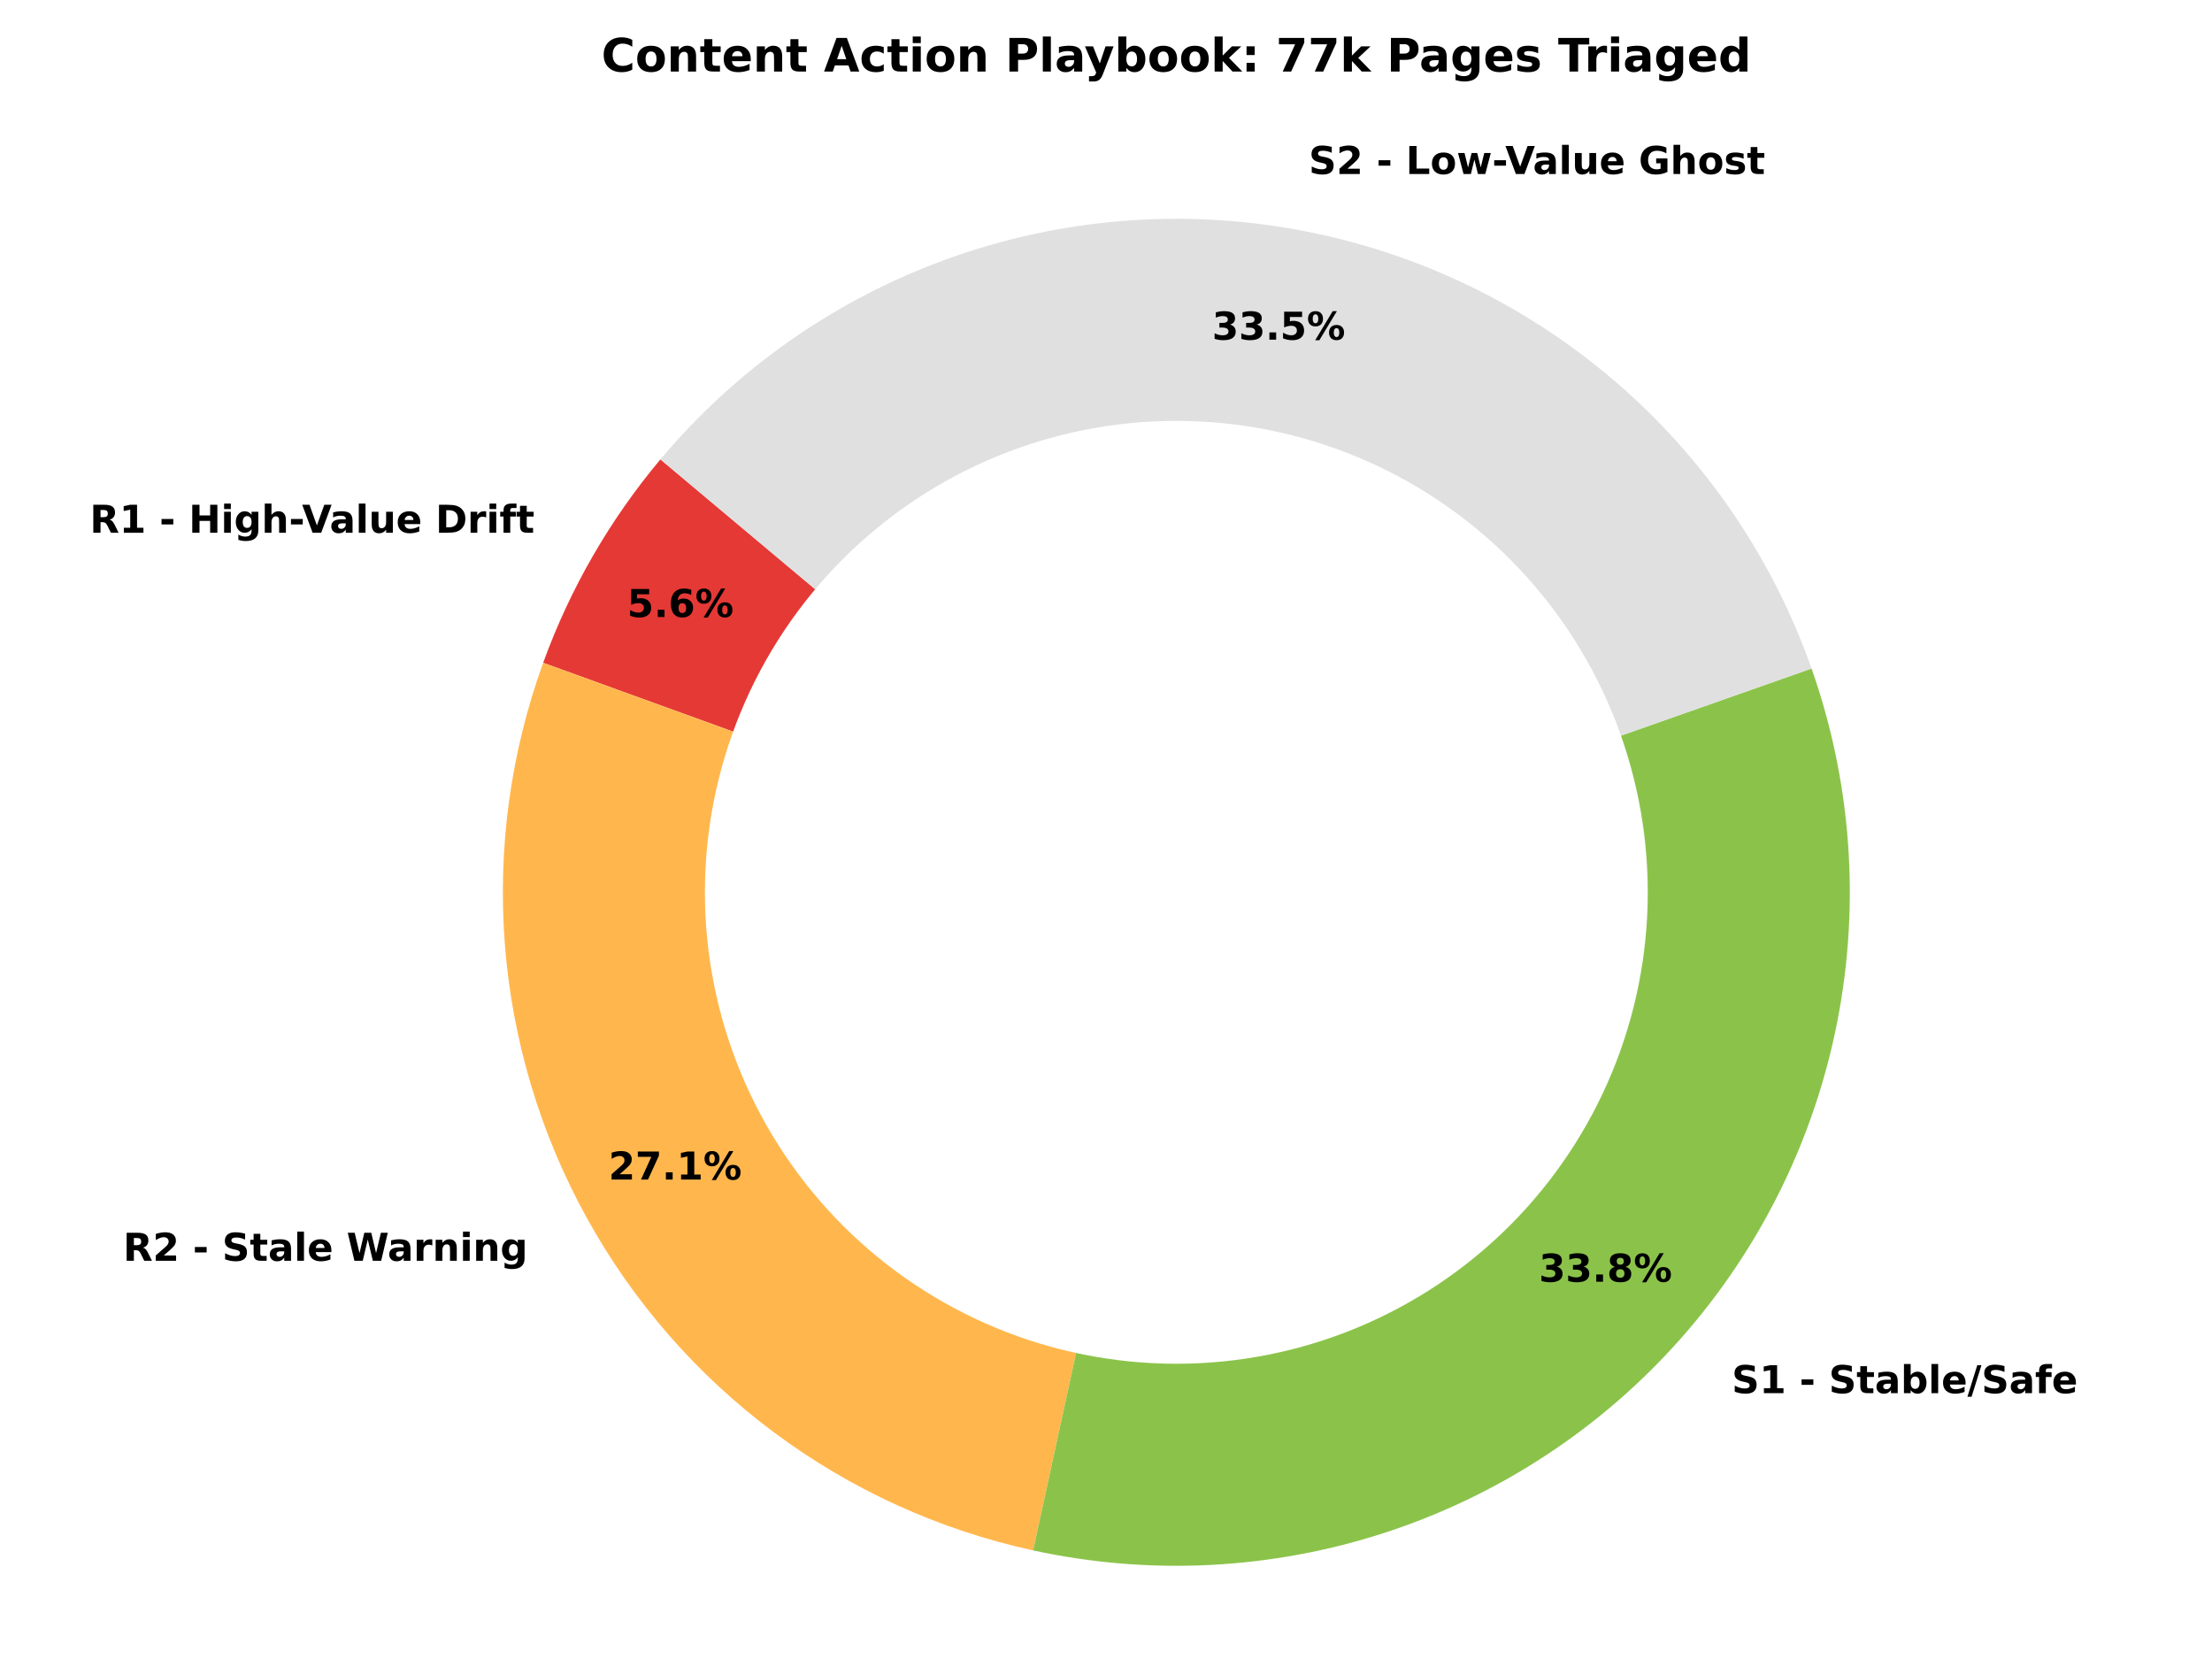
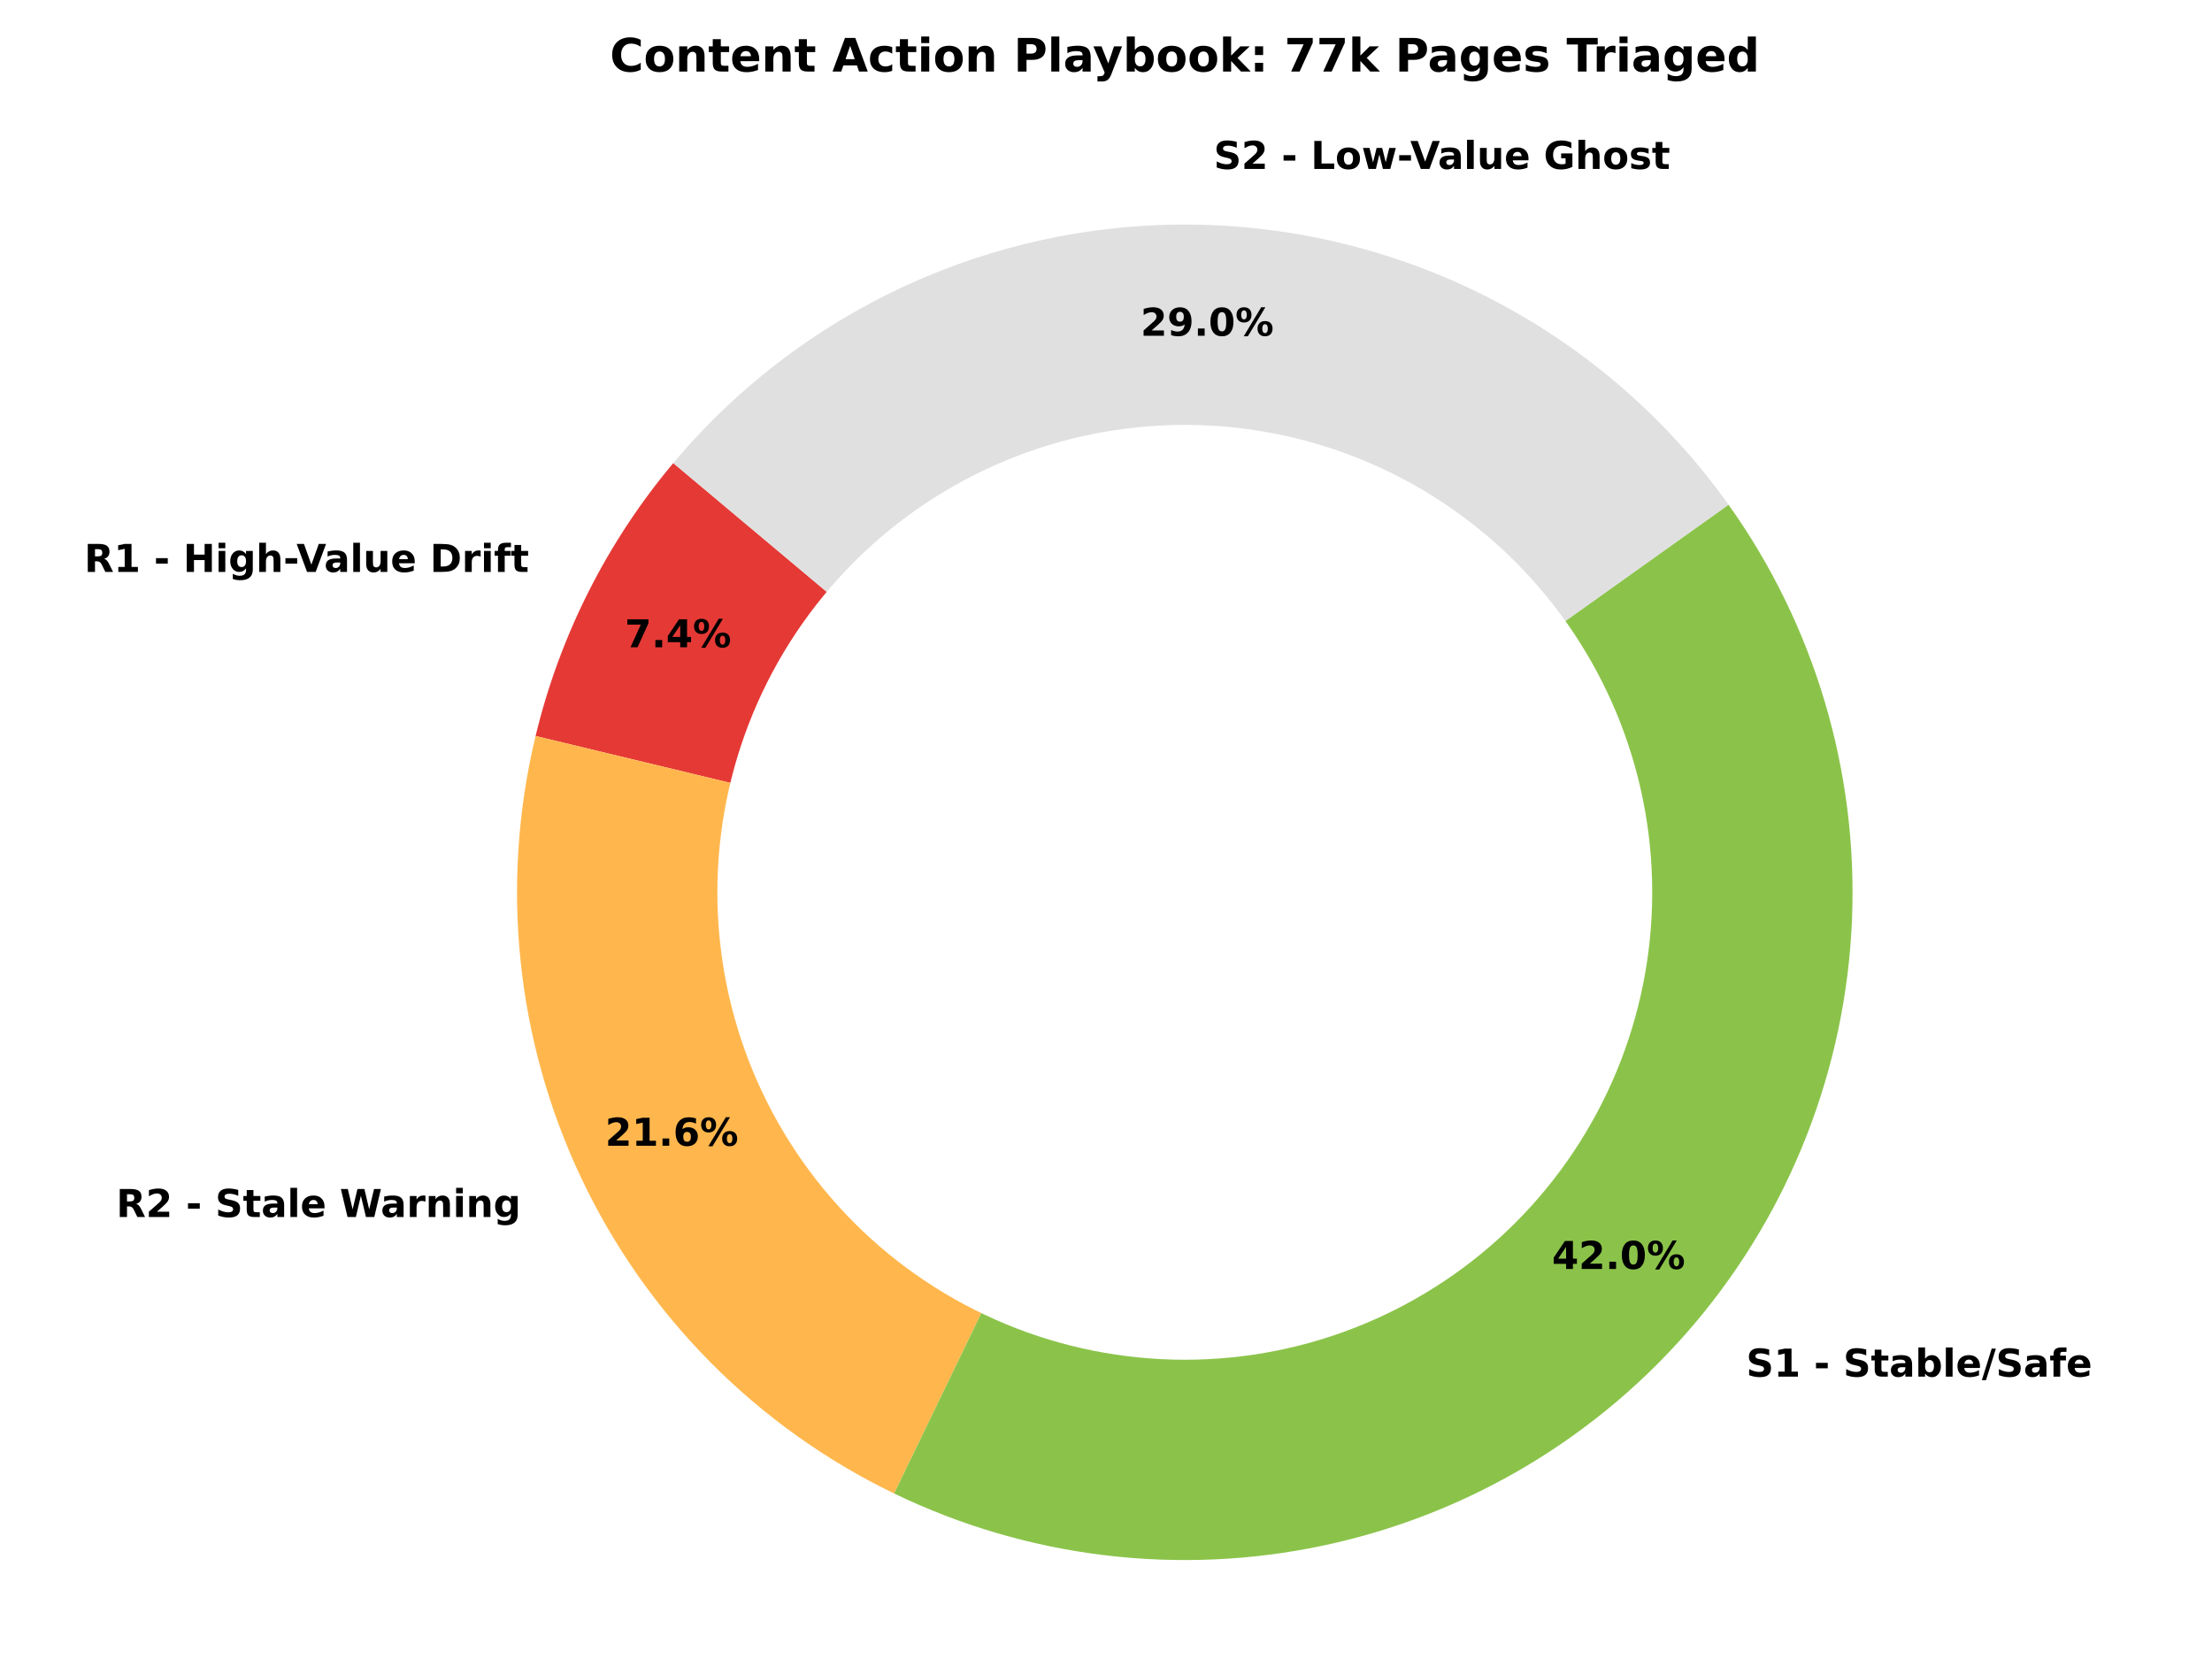
<svg xmlns="http://www.w3.org/2000/svg" xmlns:xlink="http://www.w3.org/1999/xlink" width="576pt" height="432pt" viewBox="0 0 576 432" version="1.1">
  <defs>
    <style type="text/css">*{stroke-linejoin: round; stroke-linecap: butt}</style>
  </defs>
  <g id="figure_1">
    <g id="patch_1">
      <path d="M 0 432  L 576 432  L 576 0  L 0 0  z " style="fill: #ffffff" />
    </g>
    <g id="axes_1">
      <g id="patch_2">
-         <path d="M 171.972 119.628  C 165.385 127.478 159.499 135.89 154.381 144.768  C 149.263 153.646 144.933 162.955 141.441 172.589  L 306.316 232.356  z " style="fill: #e53935" />
+         <path d="M 175.316 120.588  C 166.703 130.852 159.306 142.078 153.271 154.041  C 147.236 166.005 142.604 178.626 139.467 191.653  L 308.518 232.357  z " style="fill: #e53935" />
      </g>
      <g id="patch_3">
-         <path d="M 141.441 172.589  C 132.921 196.093 129.524 221.15 131.48 246.074  C 133.435 270.999 140.698 295.219 152.78 317.107  C 164.862 338.994 181.486 358.048 201.534 372.985  C 221.581 387.923 244.593 398.402 269.022 403.718  L 306.316 232.356  z " style="fill: #ffb74d" />
+         <path d="M 139.467 191.653  C 130.176 230.241 134.372 270.871 151.352 306.747  C 168.333 342.622 197.096 371.624 232.829 388.901  L 308.518 232.357  z " style="fill: #ffb74d" />
      </g>
      <g id="patch_4">
-         <path d="M 269.022 403.718  C 299.528 410.357 331.26 408.732 360.927 399.01  C 390.595 389.288 417.135 371.818 437.795 348.413  C 458.455 325.007 472.495 296.504 478.46 265.859  C 484.424 235.215 482.098 203.526 471.724 174.081  L 306.316 232.356  z " style="fill: #8bc34a" />
+         <path d="M 232.829 388.901  C 267.585 405.705 306.966 410.465 344.724 402.427  C 382.482 394.389 416.509 374 441.406 344.497  C 466.303 314.994 480.68 278.023 482.255 239.451  C 483.829 200.878 472.515 162.858 450.106 131.424  L 308.518 232.357  z " style="fill: #8bc34a" />
      </g>
      <g id="patch_5">
-         <path d="M 471.724 174.081  C 461.444 144.903 443.625 118.958 420.082 98.89  C 396.538 78.822 368.099 65.336 337.661 59.806  C 307.224 54.277 275.858 56.899 246.761 67.404  C 217.663 77.91 191.857 95.93 171.972 119.628  L 306.316 232.356  z " style="fill: #e0e0e0" />
+         <path d="M 450.106 131.424  C 434.697 109.807 414.54 92.004 391.186 79.384  C 367.832 66.763 341.895 59.656 315.369 58.61  C 288.844 57.564 262.427 62.606 238.152 73.349  C 213.876 84.091 192.38 100.252 175.317 120.587  L 308.518 232.357  z " style="fill: #e0e0e0" />
      </g>
      <g id="patch_6">
-         <path d="M 306.316 355.118  C 338.873 355.118 370.1 342.183 393.121 319.162  C 416.143 296.14 429.077 264.913 429.077 232.356  C 429.077 199.799 416.143 168.572 393.121 145.551  C 370.1 122.529 338.873 109.595 306.316 109.595  C 273.759 109.595 242.532 122.529 219.51 145.551  C 196.489 168.572 183.554 199.799 183.554 232.356  C 183.554 264.913 196.489 296.14 219.51 319.162  C 242.532 342.183 273.759 355.118 306.316 355.118  z " clip-path="url(#pfbff0bf2b2)" style="fill: #ffffff" />
+         <path d="M 308.518 354.074  C 340.797 354.074 371.759 341.249 394.585 318.424  C 417.41 295.598 430.235 264.636 430.235 232.357  C 430.235 200.077 417.41 169.115 394.585 146.29  C 371.759 123.464 340.797 110.639 308.518 110.639  C 276.238 110.639 245.276 123.464 222.451 146.29  C 199.625 169.115 186.8 200.077 186.8 232.357  C 186.8 264.636 199.625 295.598 222.451 318.424  C 245.276 341.249 276.238 354.074 308.518 354.074  z " clip-path="url(#pfb71fe44e1)" style="fill: #ffffff" />
      </g>
      <g id="matplotlib.axis_1" />
      <g id="matplotlib.axis_2" />
      <g id="text_1">
-         <g transform="translate(23.37969 138.7296) scale(0.1 -0.1)">
+         <g transform="translate(21.93824 148.9302) scale(0.1 -0.1)">
          <defs>
            <path id="DejaVuSans-Bold-52" d="M 2297 2597  Q 2675 2597 2839 2737  Q 3003 2878 3003 3200  Q 3003 3519 2839 3656  Q 2675 3794 2297 3794  L 1791 3794  L 1791 2597  L 2297 2597  z M 1791 1766  L 1791 0  L 588 0  L 588 4666  L 2425 4666  Q 3347 4666 3776 4356  Q 4206 4047 4206 3378  Q 4206 2916 3982 2619  Q 3759 2322 3309 2181  Q 3556 2125 3751 1926  Q 3947 1728 4147 1325  L 4800 0  L 3519 0  L 2950 1159  Q 2778 1509 2601 1637  Q 2425 1766 2131 1766  L 1791 1766  z " transform="scale(0.015625)" />
            <path id="DejaVuSans-Bold-31" d="M 750 831  L 1813 831  L 1813 3847  L 722 3622  L 722 4441  L 1806 4666  L 2950 4666  L 2950 831  L 4013 831  L 4013 0  L 750 0  L 750 831  z " transform="scale(0.015625)" />
            <path id="DejaVuSans-Bold-20" transform="scale(0.015625)" />
            <path id="DejaVuSans-Bold-2d" d="M 347 2297  L 2309 2297  L 2309 1388  L 347 1388  L 347 2297  z " transform="scale(0.015625)" />
            <path id="DejaVuSans-Bold-48" d="M 588 4666  L 1791 4666  L 1791 2888  L 3566 2888  L 3566 4666  L 4769 4666  L 4769 0  L 3566 0  L 3566 1978  L 1791 1978  L 1791 0  L 588 0  L 588 4666  z " transform="scale(0.015625)" />
            <path id="DejaVuSans-Bold-69" d="M 538 3500  L 1656 3500  L 1656 0  L 538 0  L 538 3500  z M 538 4863  L 1656 4863  L 1656 3950  L 538 3950  L 538 4863  z " transform="scale(0.015625)" />
            <path id="DejaVuSans-Bold-67" d="M 2919 594  Q 2688 288 2409 144  Q 2131 0 1766 0  Q 1125 0 706 504  Q 288 1009 288 1791  Q 288 2575 706 3076  Q 1125 3578 1766 3578  Q 2131 3578 2409 3434  Q 2688 3291 2919 2981  L 2919 3500  L 4044 3500  L 4044 353  Q 4044 -491 3511 -936  Q 2978 -1381 1966 -1381  Q 1638 -1381 1331 -1331  Q 1025 -1281 716 -1178  L 716 -306  Q 1009 -475 1290 -558  Q 1572 -641 1856 -641  Q 2406 -641 2662 -400  Q 2919 -159 2919 353  L 2919 594  z M 2181 2772  Q 1834 2772 1640 2515  Q 1447 2259 1447 1791  Q 1447 1309 1634 1061  Q 1822 813 2181 813  Q 2531 813 2725 1069  Q 2919 1325 2919 1791  Q 2919 2259 2725 2515  Q 2531 2772 2181 2772  z " transform="scale(0.015625)" />
            <path id="DejaVuSans-Bold-68" d="M 4056 2131  L 4056 0  L 2931 0  L 2931 347  L 2931 1625  Q 2931 2084 2911 2256  Q 2891 2428 2841 2509  Q 2775 2619 2662 2680  Q 2550 2741 2406 2741  Q 2056 2741 1856 2470  Q 1656 2200 1656 1722  L 1656 0  L 538 0  L 538 4863  L 1656 4863  L 1656 2988  Q 1909 3294 2193 3439  Q 2478 3584 2822 3584  Q 3428 3584 3742 3212  Q 4056 2841 4056 2131  z " transform="scale(0.015625)" />
            <path id="DejaVuSans-Bold-56" d="M 31 4666  L 1241 4666  L 2478 1222  L 3713 4666  L 4922 4666  L 3194 0  L 1759 0  L 31 4666  z " transform="scale(0.015625)" />
            <path id="DejaVuSans-Bold-61" d="M 2106 1575  Q 1756 1575 1579 1456  Q 1403 1338 1403 1106  Q 1403 894 1545 773  Q 1688 653 1941 653  Q 2256 653 2472 879  Q 2688 1106 2688 1447  L 2688 1575  L 2106 1575  z M 3816 1997  L 3816 0  L 2688 0  L 2688 519  Q 2463 200 2181 54  Q 1900 -91 1497 -91  Q 953 -91 614 226  Q 275 544 275 1050  Q 275 1666 698 1953  Q 1122 2241 2028 2241  L 2688 2241  L 2688 2328  Q 2688 2594 2478 2717  Q 2269 2841 1825 2841  Q 1466 2841 1156 2769  Q 847 2697 581 2553  L 581 3406  Q 941 3494 1303 3539  Q 1666 3584 2028 3584  Q 2975 3584 3395 3211  Q 3816 2838 3816 1997  z " transform="scale(0.015625)" />
            <path id="DejaVuSans-Bold-6c" d="M 538 4863  L 1656 4863  L 1656 0  L 538 0  L 538 4863  z " transform="scale(0.015625)" />
            <path id="DejaVuSans-Bold-75" d="M 500 1363  L 500 3500  L 1625 3500  L 1625 3150  Q 1625 2866 1622 2436  Q 1619 2006 1619 1863  Q 1619 1441 1641 1255  Q 1663 1069 1716 984  Q 1784 875 1895 815  Q 2006 756 2150 756  Q 2500 756 2700 1025  Q 2900 1294 2900 1772  L 2900 3500  L 4019 3500  L 4019 0  L 2900 0  L 2900 506  Q 2647 200 2364 54  Q 2081 -91 1741 -91  Q 1134 -91 817 281  Q 500 653 500 1363  z " transform="scale(0.015625)" />
            <path id="DejaVuSans-Bold-65" d="M 4031 1759  L 4031 1441  L 1416 1441  Q 1456 1047 1700 850  Q 1944 653 2381 653  Q 2734 653 3104 758  Q 3475 863 3866 1075  L 3866 213  Q 3469 63 3072 -14  Q 2675 -91 2278 -91  Q 1328 -91 801 392  Q 275 875 275 1747  Q 275 2603 792 3093  Q 1309 3584 2216 3584  Q 3041 3584 3536 3087  Q 4031 2591 4031 1759  z M 2881 2131  Q 2881 2450 2695 2645  Q 2509 2841 2209 2841  Q 1884 2841 1681 2658  Q 1478 2475 1428 2131  L 2881 2131  z " transform="scale(0.015625)" />
            <path id="DejaVuSans-Bold-44" d="M 1791 3756  L 1791 909  L 2222 909  Q 2959 909 3348 1275  Q 3738 1641 3738 2338  Q 3738 3031 3350 3393  Q 2963 3756 2222 3756  L 1791 3756  z M 588 4666  L 1856 4666  Q 2919 4666 3439 4514  Q 3959 4363 4331 4000  Q 4659 3684 4818 3271  Q 4978 2859 4978 2338  Q 4978 1809 4818 1395  Q 4659 981 4331 666  Q 3956 303 3431 151  Q 2906 0 1856 0  L 588 0  L 588 4666  z " transform="scale(0.015625)" />
            <path id="DejaVuSans-Bold-72" d="M 3138 2547  Q 2991 2616 2845 2648  Q 2700 2681 2553 2681  Q 2122 2681 1889 2404  Q 1656 2128 1656 1613  L 1656 0  L 538 0  L 538 3500  L 1656 3500  L 1656 2925  Q 1872 3269 2151 3426  Q 2431 3584 2822 3584  Q 2878 3584 2943 3579  Q 3009 3575 3134 3559  L 3138 2547  z " transform="scale(0.015625)" />
            <path id="DejaVuSans-Bold-66" d="M 2841 4863  L 2841 4128  L 2222 4128  Q 1984 4128 1890 4042  Q 1797 3956 1797 3744  L 1797 3500  L 2753 3500  L 2753 2700  L 1797 2700  L 1797 0  L 678 0  L 678 2700  L 122 2700  L 122 3500  L 678 3500  L 678 3744  Q 678 4316 997 4589  Q 1316 4863 1984 4863  L 2841 4863  z " transform="scale(0.015625)" />
            <path id="DejaVuSans-Bold-74" d="M 1759 4494  L 1759 3500  L 2913 3500  L 2913 2700  L 1759 2700  L 1759 1216  Q 1759 972 1856 886  Q 1953 800 2241 800  L 2816 800  L 2816 0  L 1856 0  Q 1194 0 917 276  Q 641 553 641 1216  L 641 2700  L 84 2700  L 84 3500  L 641 3500  L 641 4494  L 1759 4494  z " transform="scale(0.015625)" />
          </defs>
          <use xlink:href="#DejaVuSans-Bold-52" />
          <use xlink:href="#DejaVuSans-Bold-31" transform="translate(77.00195 0)" />
          <use xlink:href="#DejaVuSans-Bold-20" transform="translate(146.582 0)" />
          <use xlink:href="#DejaVuSans-Bold-2d" transform="translate(181.3965 0)" />
          <use xlink:href="#DejaVuSans-Bold-20" transform="translate(222.9004 0)" />
          <use xlink:href="#DejaVuSans-Bold-48" transform="translate(257.7148 0)" />
          <use xlink:href="#DejaVuSans-Bold-69" transform="translate(341.4062 0)" />
          <use xlink:href="#DejaVuSans-Bold-67" transform="translate(375.6836 0)" />
          <use xlink:href="#DejaVuSans-Bold-68" transform="translate(447.2656 0)" />
          <use xlink:href="#DejaVuSans-Bold-2d" transform="translate(518.457 0)" />
          <use xlink:href="#DejaVuSans-Bold-56" transform="translate(552.7109 0)" />
          <use xlink:href="#DejaVuSans-Bold-61" transform="translate(624.6035 0)" />
          <use xlink:href="#DejaVuSans-Bold-6c" transform="translate(692.084 0)" />
          <use xlink:href="#DejaVuSans-Bold-75" transform="translate(726.3613 0)" />
          <use xlink:href="#DejaVuSans-Bold-65" transform="translate(797.5527 0)" />
          <use xlink:href="#DejaVuSans-Bold-20" transform="translate(865.375 0)" />
          <use xlink:href="#DejaVuSans-Bold-44" transform="translate(900.1895 0)" />
          <use xlink:href="#DejaVuSans-Bold-72" transform="translate(983.1973 0)" />
          <use xlink:href="#DejaVuSans-Bold-69" transform="translate(1032.514 0)" />
          <use xlink:href="#DejaVuSans-Bold-66" transform="translate(1066.791 0)" />
          <use xlink:href="#DejaVuSans-Bold-74" transform="translate(1110.297 0)" />
        </g>
      </g>
      <g id="text_2">
-         <g transform="translate(163.3041 160.6656) scale(0.1 -0.1)">
-           <defs>
-             <path id="DejaVuSans-Bold-35" d="M 678 4666  L 3669 4666  L 3669 3781  L 1638 3781  L 1638 3059  Q 1775 3097 1914 3117  Q 2053 3138 2203 3138  Q 3056 3138 3531 2711  Q 4006 2284 4006 1522  Q 4006 766 3489 337  Q 2972 -91 2053 -91  Q 1656 -91 1267 -14  Q 878 63 494 219  L 494 1166  Q 875 947 1217 837  Q 1559 728 1863 728  Q 2300 728 2551 942  Q 2803 1156 2803 1522  Q 2803 1891 2551 2103  Q 2300 2316 1863 2316  Q 1603 2316 1309 2248  Q 1016 2181 678 2041  L 678 4666  z " transform="scale(0.015625)" />
+         <g transform="translate(162.6906 168.548) scale(0.1 -0.1)">
+           <defs>
+             <path id="DejaVuSans-Bold-37" d="M 428 4666  L 3944 4666  L 3944 3988  L 2125 0  L 953 0  L 2675 3781  L 428 3781  L 428 4666  z " transform="scale(0.015625)" />
            <path id="DejaVuSans-Bold-2e" d="M 653 1209  L 1778 1209  L 1778 0  L 653 0  L 653 1209  z " transform="scale(0.015625)" />
-             <path id="DejaVuSans-Bold-36" d="M 2316 2303  Q 2000 2303 1842 2098  Q 1684 1894 1684 1484  Q 1684 1075 1842 870  Q 2000 666 2316 666  Q 2634 666 2792 870  Q 2950 1075 2950 1484  Q 2950 1894 2792 2098  Q 2634 2303 2316 2303  z M 3803 4544  L 3803 3681  Q 3506 3822 3243 3889  Q 2981 3956 2731 3956  Q 2194 3956 1894 3657  Q 1594 3359 1544 2772  Q 1750 2925 1990 3001  Q 2231 3078 2516 3078  Q 3231 3078 3670 2659  Q 4109 2241 4109 1563  Q 4109 813 3618 361  Q 3128 -91 2303 -91  Q 1394 -91 895 523  Q 397 1138 397 2266  Q 397 3422 980 4083  Q 1563 4744 2578 4744  Q 2900 4744 3203 4694  Q 3506 4644 3803 4544  z " transform="scale(0.015625)" />
+             <path id="DejaVuSans-Bold-34" d="M 2356 3675  L 1038 1722  L 2356 1722  L 2356 3675  z M 2156 4666  L 3494 4666  L 3494 1722  L 4159 1722  L 4159 850  L 3494 850  L 3494 0  L 2356 0  L 2356 850  L 288 850  L 288 1881  L 2156 4666  z " transform="scale(0.015625)" />
            <path id="DejaVuSans-Bold-25" d="M 4959 1925  Q 4738 1925 4616 1733  Q 4494 1541 4494 1184  Q 4494 825 4614 633  Q 4734 441 4959 441  Q 5184 441 5303 633  Q 5422 825 5422 1184  Q 5422 1541 5301 1733  Q 5181 1925 4959 1925  z M 4959 2450  Q 5541 2450 5875 2112  Q 6209 1775 6209 1184  Q 6209 594 5875 251  Q 5541 -91 4959 -91  Q 4378 -91 4042 251  Q 3706 594 3706 1184  Q 3706 1772 4042 2111  Q 4378 2450 4959 2450  z M 2094 -91  L 1403 -91  L 4319 4750  L 5013 4750  L 2094 -91  z M 1453 4750  Q 2034 4750 2367 4411  Q 2700 4072 2700 3481  Q 2700 2891 2367 2550  Q 2034 2209 1453 2209  Q 872 2209 539 2550  Q 206 2891 206 3481  Q 206 4072 539 4411  Q 872 4750 1453 4750  z M 1453 4225  Q 1228 4225 1106 4031  Q 984 3838 984 3481  Q 984 3122 1106 2926  Q 1228 2731 1453 2731  Q 1678 2731 1798 2926  Q 1919 3122 1919 3481  Q 1919 3838 1797 4031  Q 1675 4225 1453 4225  z " transform="scale(0.015625)" />
          </defs>
-           <use xlink:href="#DejaVuSans-Bold-35" />
+           <use xlink:href="#DejaVuSans-Bold-37" />
          <use xlink:href="#DejaVuSans-Bold-2e" transform="translate(69.58008 0)" />
-           <use xlink:href="#DejaVuSans-Bold-36" transform="translate(107.5684 0)" />
+           <use xlink:href="#DejaVuSans-Bold-34" transform="translate(107.5684 0)" />
          <use xlink:href="#DejaVuSans-Bold-25" transform="translate(177.1484 0)" />
        </g>
      </g>
      <g id="text_3">
-         <g transform="translate(32.06416 328.3021) scale(0.1 -0.1)">
+         <g transform="translate(30.2732 316.9061) scale(0.1 -0.1)">
          <defs>
            <path id="DejaVuSans-Bold-32" d="M 1844 884  L 3897 884  L 3897 0  L 506 0  L 506 884  L 2209 2388  Q 2438 2594 2547 2791  Q 2656 2988 2656 3200  Q 2656 3528 2436 3728  Q 2216 3928 1850 3928  Q 1569 3928 1234 3808  Q 900 3688 519 3450  L 519 4475  Q 925 4609 1322 4679  Q 1719 4750 2100 4750  Q 2938 4750 3402 4381  Q 3866 4013 3866 3353  Q 3866 2972 3669 2642  Q 3472 2313 2841 1759  L 1844 884  z " transform="scale(0.015625)" />
            <path id="DejaVuSans-Bold-53" d="M 3834 4519  L 3834 3531  Q 3450 3703 3084 3790  Q 2719 3878 2394 3878  Q 1963 3878 1756 3759  Q 1550 3641 1550 3391  Q 1550 3203 1689 3098  Q 1828 2994 2194 2919  L 2706 2816  Q 3484 2659 3812 2340  Q 4141 2022 4141 1434  Q 4141 663 3683 286  Q 3225 -91 2284 -91  Q 1841 -91 1394 -6  Q 947 78 500 244  L 500 1259  Q 947 1022 1364 901  Q 1781 781 2169 781  Q 2563 781 2772 912  Q 2981 1044 2981 1288  Q 2981 1506 2839 1625  Q 2697 1744 2272 1838  L 1806 1941  Q 1106 2091 782 2419  Q 459 2747 459 3303  Q 459 4000 909 4375  Q 1359 4750 2203 4750  Q 2588 4750 2994 4692  Q 3400 4634 3834 4519  z " transform="scale(0.015625)" />
            <path id="DejaVuSans-Bold-57" d="M 191 4666  L 1344 4666  L 2150 1275  L 2950 4666  L 4109 4666  L 4909 1275  L 5716 4666  L 6859 4666  L 5759 0  L 4372 0  L 3525 3547  L 2688 0  L 1300 0  L 191 4666  z " transform="scale(0.015625)" />
            <path id="DejaVuSans-Bold-6e" d="M 4056 2131  L 4056 0  L 2931 0  L 2931 347  L 2931 1631  Q 2931 2084 2911 2256  Q 2891 2428 2841 2509  Q 2775 2619 2662 2680  Q 2550 2741 2406 2741  Q 2056 2741 1856 2470  Q 1656 2200 1656 1722  L 1656 0  L 538 0  L 538 3500  L 1656 3500  L 1656 2988  Q 1909 3294 2193 3439  Q 2478 3584 2822 3584  Q 3428 3584 3742 3212  Q 4056 2841 4056 2131  z " transform="scale(0.015625)" />
          </defs>
          <use xlink:href="#DejaVuSans-Bold-52" />
          <use xlink:href="#DejaVuSans-Bold-32" transform="translate(77.00195 0)" />
          <use xlink:href="#DejaVuSans-Bold-20" transform="translate(146.582 0)" />
          <use xlink:href="#DejaVuSans-Bold-2d" transform="translate(181.3965 0)" />
          <use xlink:href="#DejaVuSans-Bold-20" transform="translate(222.9004 0)" />
          <use xlink:href="#DejaVuSans-Bold-53" transform="translate(257.7148 0)" />
          <use xlink:href="#DejaVuSans-Bold-74" transform="translate(329.7363 0)" />
          <use xlink:href="#DejaVuSans-Bold-61" transform="translate(377.5391 0)" />
          <use xlink:href="#DejaVuSans-Bold-6c" transform="translate(445.0195 0)" />
          <use xlink:href="#DejaVuSans-Bold-65" transform="translate(479.2969 0)" />
          <use xlink:href="#DejaVuSans-Bold-20" transform="translate(547.1191 0)" />
          <use xlink:href="#DejaVuSans-Bold-57" transform="translate(581.9336 0)" />
          <use xlink:href="#DejaVuSans-Bold-61" transform="translate(688.6113 0)" />
          <use xlink:href="#DejaVuSans-Bold-72" transform="translate(756.0918 0)" />
          <use xlink:href="#DejaVuSans-Bold-6e" transform="translate(805.4082 0)" />
          <use xlink:href="#DejaVuSans-Bold-69" transform="translate(876.5996 0)" />
          <use xlink:href="#DejaVuSans-Bold-6e" transform="translate(910.877 0)" />
          <use xlink:href="#DejaVuSans-Bold-67" transform="translate(982.0684 0)" />
        </g>
      </g>
      <g id="text_4">
-         <g transform="translate(158.4645 307.1535) scale(0.1 -0.1)">
-           <defs>
-             <path id="DejaVuSans-Bold-37" d="M 428 4666  L 3944 4666  L 3944 3988  L 2125 0  L 953 0  L 2675 3781  L 428 3781  L 428 4666  z " transform="scale(0.015625)" />
+         <g transform="translate(157.5809 298.3477) scale(0.1 -0.1)">
+           <defs>
+             <path id="DejaVuSans-Bold-36" d="M 2316 2303  Q 2000 2303 1842 2098  Q 1684 1894 1684 1484  Q 1684 1075 1842 870  Q 2000 666 2316 666  Q 2634 666 2792 870  Q 2950 1075 2950 1484  Q 2950 1894 2792 2098  Q 2634 2303 2316 2303  z M 3803 4544  L 3803 3681  Q 3506 3822 3243 3889  Q 2981 3956 2731 3956  Q 2194 3956 1894 3657  Q 1594 3359 1544 2772  Q 1750 2925 1990 3001  Q 2231 3078 2516 3078  Q 3231 3078 3670 2659  Q 4109 2241 4109 1563  Q 4109 813 3618 361  Q 3128 -91 2303 -91  Q 1394 -91 895 523  Q 397 1138 397 2266  Q 397 3422 980 4083  Q 1563 4744 2578 4744  Q 2900 4744 3203 4694  Q 3506 4644 3803 4544  z " transform="scale(0.015625)" />
          </defs>
          <use xlink:href="#DejaVuSans-Bold-32" />
-           <use xlink:href="#DejaVuSans-Bold-37" transform="translate(69.58008 0)" />
+           <use xlink:href="#DejaVuSans-Bold-31" transform="translate(69.58008 0)" />
          <use xlink:href="#DejaVuSans-Bold-2e" transform="translate(139.1602 0)" />
-           <use xlink:href="#DejaVuSans-Bold-31" transform="translate(177.1484 0)" />
+           <use xlink:href="#DejaVuSans-Bold-36" transform="translate(177.1484 0)" />
          <use xlink:href="#DejaVuSans-Bold-25" transform="translate(246.7285 0)" />
        </g>
      </g>
      <g id="text_5">
-         <g transform="translate(450.9428 362.7778) scale(0.1 -0.1)">
+         <g transform="translate(454.6951 358.4703) scale(0.1 -0.1)">
          <defs>
            <path id="DejaVuSans-Bold-62" d="M 2400 722  Q 2759 722 2948 984  Q 3138 1247 3138 1747  Q 3138 2247 2948 2509  Q 2759 2772 2400 2772  Q 2041 2772 1848 2508  Q 1656 2244 1656 1747  Q 1656 1250 1848 986  Q 2041 722 2400 722  z M 1656 2988  Q 1888 3294 2169 3439  Q 2450 3584 2816 3584  Q 3463 3584 3878 3070  Q 4294 2556 4294 1747  Q 4294 938 3878 423  Q 3463 -91 2816 -91  Q 2450 -91 2169 54  Q 1888 200 1656 506  L 1656 0  L 538 0  L 538 4863  L 1656 4863  L 1656 2988  z " transform="scale(0.015625)" />
            <path id="DejaVuSans-Bold-2f" d="M 1644 4666  L 2338 4666  L 691 -594  L 0 -594  L 1644 4666  z " transform="scale(0.015625)" />
          </defs>
          <use xlink:href="#DejaVuSans-Bold-53" />
          <use xlink:href="#DejaVuSans-Bold-31" transform="translate(72.02148 0)" />
          <use xlink:href="#DejaVuSans-Bold-20" transform="translate(141.6016 0)" />
          <use xlink:href="#DejaVuSans-Bold-2d" transform="translate(176.416 0)" />
          <use xlink:href="#DejaVuSans-Bold-20" transform="translate(217.9199 0)" />
          <use xlink:href="#DejaVuSans-Bold-53" transform="translate(252.7344 0)" />
          <use xlink:href="#DejaVuSans-Bold-74" transform="translate(324.7559 0)" />
          <use xlink:href="#DejaVuSans-Bold-61" transform="translate(372.5586 0)" />
          <use xlink:href="#DejaVuSans-Bold-62" transform="translate(440.0391 0)" />
          <use xlink:href="#DejaVuSans-Bold-6c" transform="translate(511.6211 0)" />
          <use xlink:href="#DejaVuSans-Bold-65" transform="translate(545.8984 0)" />
          <use xlink:href="#DejaVuSans-Bold-2f" transform="translate(613.7207 0)" />
          <use xlink:href="#DejaVuSans-Bold-53" transform="translate(650.2441 0)" />
          <use xlink:href="#DejaVuSans-Bold-61" transform="translate(722.2656 0)" />
          <use xlink:href="#DejaVuSans-Bold-66" transform="translate(789.7461 0)" />
          <use xlink:href="#DejaVuSans-Bold-65" transform="translate(833.252 0)" />
        </g>
      </g>
      <g id="text_6">
-         <g transform="translate(400.727 333.7636) scale(0.1 -0.1)">
-           <defs>
-             <path id="DejaVuSans-Bold-33" d="M 2981 2516  Q 3453 2394 3698 2092  Q 3944 1791 3944 1325  Q 3944 631 3412 270  Q 2881 -91 1863 -91  Q 1503 -91 1142 -33  Q 781 25 428 141  L 428 1069  Q 766 900 1098 814  Q 1431 728 1753 728  Q 2231 728 2486 893  Q 2741 1059 2741 1369  Q 2741 1688 2480 1852  Q 2219 2016 1709 2016  L 1228 2016  L 1228 2791  L 1734 2791  Q 2188 2791 2409 2933  Q 2631 3075 2631 3366  Q 2631 3634 2415 3781  Q 2200 3928 1806 3928  Q 1516 3928 1219 3862  Q 922 3797 628 3669  L 628 4550  Q 984 4650 1334 4700  Q 1684 4750 2022 4750  Q 2931 4750 3382 4451  Q 3834 4153 3834 3553  Q 3834 3144 3618 2883  Q 3403 2622 2981 2516  z " transform="scale(0.015625)" />
-             <path id="DejaVuSans-Bold-38" d="M 2228 2088  Q 1891 2088 1709 1903  Q 1528 1719 1528 1375  Q 1528 1031 1709 848  Q 1891 666 2228 666  Q 2563 666 2741 848  Q 2919 1031 2919 1375  Q 2919 1722 2741 1905  Q 2563 2088 2228 2088  z M 1350 2484  Q 925 2613 709 2878  Q 494 3144 494 3541  Q 494 4131 934 4440  Q 1375 4750 2228 4750  Q 3075 4750 3515 4442  Q 3956 4134 3956 3541  Q 3956 3144 3739 2878  Q 3522 2613 3097 2484  Q 3572 2353 3814 2058  Q 4056 1763 4056 1313  Q 4056 619 3595 264  Q 3134 -91 2228 -91  Q 1319 -91 855 264  Q 391 619 391 1313  Q 391 1763 633 2058  Q 875 2353 1350 2484  z M 1631 3419  Q 1631 3141 1786 2991  Q 1941 2841 2228 2841  Q 2509 2841 2662 2991  Q 2816 3141 2816 3419  Q 2816 3697 2662 3845  Q 2509 3994 2228 3994  Q 1941 3994 1786 3844  Q 1631 3694 1631 3419  z " transform="scale(0.015625)" />
-           </defs>
-           <use xlink:href="#DejaVuSans-Bold-33" />
-           <use xlink:href="#DejaVuSans-Bold-33" transform="translate(69.58008 0)" />
+         <g transform="translate(404.1268 330.4352) scale(0.1 -0.1)">
+           <defs>
+             <path id="DejaVuSans-Bold-30" d="M 2944 2338  Q 2944 3213 2780 3570  Q 2616 3928 2228 3928  Q 1841 3928 1675 3570  Q 1509 3213 1509 2338  Q 1509 1453 1675 1090  Q 1841 728 2228 728  Q 2613 728 2778 1090  Q 2944 1453 2944 2338  z M 4147 2328  Q 4147 1169 3647 539  Q 3147 -91 2228 -91  Q 1306 -91 806 539  Q 306 1169 306 2328  Q 306 3491 806 4120  Q 1306 4750 2228 4750  Q 3147 4750 3647 4120  Q 4147 3491 4147 2328  z " transform="scale(0.015625)" />
+           </defs>
+           <use xlink:href="#DejaVuSans-Bold-34" />
+           <use xlink:href="#DejaVuSans-Bold-32" transform="translate(69.58008 0)" />
          <use xlink:href="#DejaVuSans-Bold-2e" transform="translate(139.1602 0)" />
-           <use xlink:href="#DejaVuSans-Bold-38" transform="translate(177.1484 0)" />
+           <use xlink:href="#DejaVuSans-Bold-30" transform="translate(177.1484 0)" />
          <use xlink:href="#DejaVuSans-Bold-25" transform="translate(246.7285 0)" />
        </g>
      </g>
      <g id="text_7">
-         <g transform="translate(340.7957 45.31088) scale(0.1 -0.1)">
+         <g transform="translate(316.0542 43.99461) scale(0.1 -0.1)">
          <defs>
            <path id="DejaVuSans-Bold-4c" d="M 588 4666  L 1791 4666  L 1791 909  L 3903 909  L 3903 0  L 588 0  L 588 4666  z " transform="scale(0.015625)" />
            <path id="DejaVuSans-Bold-6f" d="M 2203 2784  Q 1831 2784 1636 2517  Q 1441 2250 1441 1747  Q 1441 1244 1636 976  Q 1831 709 2203 709  Q 2569 709 2762 976  Q 2956 1244 2956 1747  Q 2956 2250 2762 2517  Q 2569 2784 2203 2784  z M 2203 3584  Q 3106 3584 3614 3096  Q 4122 2609 4122 1747  Q 4122 884 3614 396  Q 3106 -91 2203 -91  Q 1297 -91 786 396  Q 275 884 275 1747  Q 275 2609 786 3096  Q 1297 3584 2203 3584  z " transform="scale(0.015625)" />
            <path id="DejaVuSans-Bold-77" d="M 225 3500  L 1313 3500  L 1900 1088  L 2491 3500  L 3425 3500  L 4013 1113  L 4603 3500  L 5691 3500  L 4769 0  L 3547 0  L 2956 2406  L 2369 0  L 1147 0  L 225 3500  z " transform="scale(0.015625)" />
            <path id="DejaVuSans-Bold-47" d="M 4781 347  Q 4331 128 3847 18  Q 3363 -91 2847 -91  Q 1681 -91 1000 561  Q 319 1213 319 2328  Q 319 3456 1012 4103  Q 1706 4750 2913 4750  Q 3378 4750 3804 4662  Q 4231 4575 4609 4403  L 4609 3438  Q 4219 3659 3833 3768  Q 3447 3878 3059 3878  Q 2341 3878 1952 3476  Q 1563 3075 1563 2328  Q 1563 1588 1938 1184  Q 2313 781 3003 781  Q 3191 781 3352 804  Q 3513 828 3641 878  L 3641 1784  L 2906 1784  L 2906 2591  L 4781 2591  L 4781 347  z " transform="scale(0.015625)" />
            <path id="DejaVuSans-Bold-73" d="M 3272 3391  L 3272 2541  Q 2913 2691 2578 2766  Q 2244 2841 1947 2841  Q 1628 2841 1473 2761  Q 1319 2681 1319 2516  Q 1319 2381 1436 2309  Q 1553 2238 1856 2203  L 2053 2175  Q 2913 2066 3209 1816  Q 3506 1566 3506 1031  Q 3506 472 3093 190  Q 2681 -91 1863 -91  Q 1516 -91 1145 -36  Q 775 19 384 128  L 384 978  Q 719 816 1070 734  Q 1422 653 1784 653  Q 2113 653 2278 743  Q 2444 834 2444 1013  Q 2444 1163 2330 1236  Q 2216 1309 1875 1350  L 1678 1375  Q 931 1469 631 1722  Q 331 1975 331 2491  Q 331 3047 712 3315  Q 1094 3584 1881 3584  Q 2191 3584 2531 3537  Q 2872 3491 3272 3391  z " transform="scale(0.015625)" />
          </defs>
          <use xlink:href="#DejaVuSans-Bold-53" />
          <use xlink:href="#DejaVuSans-Bold-32" transform="translate(72.02148 0)" />
          <use xlink:href="#DejaVuSans-Bold-20" transform="translate(141.6016 0)" />
          <use xlink:href="#DejaVuSans-Bold-2d" transform="translate(176.416 0)" />
          <use xlink:href="#DejaVuSans-Bold-20" transform="translate(217.9199 0)" />
          <use xlink:href="#DejaVuSans-Bold-4c" transform="translate(252.7344 0)" />
          <use xlink:href="#DejaVuSans-Bold-6f" transform="translate(316.4551 0)" />
          <use xlink:href="#DejaVuSans-Bold-77" transform="translate(385.1562 0)" />
          <use xlink:href="#DejaVuSans-Bold-2d" transform="translate(477.5391 0)" />
          <use xlink:href="#DejaVuSans-Bold-56" transform="translate(511.793 0)" />
          <use xlink:href="#DejaVuSans-Bold-61" transform="translate(583.6855 0)" />
          <use xlink:href="#DejaVuSans-Bold-6c" transform="translate(651.166 0)" />
          <use xlink:href="#DejaVuSans-Bold-75" transform="translate(685.4434 0)" />
          <use xlink:href="#DejaVuSans-Bold-65" transform="translate(756.6348 0)" />
          <use xlink:href="#DejaVuSans-Bold-20" transform="translate(824.457 0)" />
          <use xlink:href="#DejaVuSans-Bold-47" transform="translate(859.2715 0)" />
          <use xlink:href="#DejaVuSans-Bold-68" transform="translate(941.3516 0)" />
          <use xlink:href="#DejaVuSans-Bold-6f" transform="translate(1012.543 0)" />
          <use xlink:href="#DejaVuSans-Bold-73" transform="translate(1081.244 0)" />
          <use xlink:href="#DejaVuSans-Bold-74" transform="translate(1140.766 0)" />
        </g>
      </g>
      <g id="text_8">
-         <g transform="translate(315.6133 88.44827) scale(0.1 -0.1)">
-           <use xlink:href="#DejaVuSans-Bold-33" />
-           <use xlink:href="#DejaVuSans-Bold-33" transform="translate(69.58008 0)" />
+         <g transform="translate(296.9952 87.43128) scale(0.1 -0.1)">
+           <defs>
+             <path id="DejaVuSans-Bold-39" d="M 641 103  L 641 966  Q 928 831 1190 764  Q 1453 697 1709 697  Q 2247 697 2547 995  Q 2847 1294 2900 1881  Q 2688 1725 2447 1647  Q 2206 1569 1925 1569  Q 1209 1569 770 1986  Q 331 2403 331 3084  Q 331 3838 820 4291  Q 1309 4744 2131 4744  Q 3044 4744 3544 4128  Q 4044 3513 4044 2388  Q 4044 1231 3459 570  Q 2875 -91 1856 -91  Q 1528 -91 1228 -42  Q 928 6 641 103  z M 2125 2350  Q 2441 2350 2600 2554  Q 2759 2759 2759 3169  Q 2759 3575 2600 3781  Q 2441 3988 2125 3988  Q 1809 3988 1650 3781  Q 1491 3575 1491 3169  Q 1491 2759 1650 2554  Q 1809 2350 2125 2350  z " transform="scale(0.015625)" />
+           </defs>
+           <use xlink:href="#DejaVuSans-Bold-32" />
+           <use xlink:href="#DejaVuSans-Bold-39" transform="translate(69.58008 0)" />
          <use xlink:href="#DejaVuSans-Bold-2e" transform="translate(139.1602 0)" />
-           <use xlink:href="#DejaVuSans-Bold-35" transform="translate(177.1484 0)" />
+           <use xlink:href="#DejaVuSans-Bold-30" transform="translate(177.1484 0)" />
          <use xlink:href="#DejaVuSans-Bold-25" transform="translate(246.7285 0)" />
        </g>
      </g>
      <g id="text_9">
-         <g transform="translate(156.6036 18.6276) scale(0.12 -0.12)">
+         <g transform="translate(158.8061 18.6276) scale(0.12 -0.12)">
          <defs>
            <path id="DejaVuSans-Bold-43" d="M 4288 256  Q 3956 84 3597 -3  Q 3238 -91 2847 -91  Q 1681 -91 1000 561  Q 319 1213 319 2328  Q 319 3447 1000 4098  Q 1681 4750 2847 4750  Q 3238 4750 3597 4662  Q 3956 4575 4288 4403  L 4288 3438  Q 3953 3666 3628 3772  Q 3303 3878 2944 3878  Q 2300 3878 1931 3465  Q 1563 3053 1563 2328  Q 1563 1606 1931 1193  Q 2300 781 2944 781  Q 3303 781 3628 887  Q 3953 994 4288 1222  L 4288 256  z " transform="scale(0.015625)" />
            <path id="DejaVuSans-Bold-41" d="M 3419 850  L 1538 850  L 1241 0  L 31 0  L 1759 4666  L 3194 4666  L 4922 0  L 3713 0  L 3419 850  z M 1838 1716  L 3116 1716  L 2478 3572  L 1838 1716  z " transform="scale(0.015625)" />
            <path id="DejaVuSans-Bold-63" d="M 3366 3391  L 3366 2478  Q 3138 2634 2908 2709  Q 2678 2784 2431 2784  Q 1963 2784 1702 2511  Q 1441 2238 1441 1747  Q 1441 1256 1702 982  Q 1963 709 2431 709  Q 2694 709 2930 787  Q 3166 866 3366 1019  L 3366 103  Q 3103 6 2833 -42  Q 2563 -91 2291 -91  Q 1344 -91 809 395  Q 275 881 275 1747  Q 275 2613 809 3098  Q 1344 3584 2291 3584  Q 2566 3584 2833 3536  Q 3100 3488 3366 3391  z " transform="scale(0.015625)" />
            <path id="DejaVuSans-Bold-50" d="M 588 4666  L 2584 4666  Q 3475 4666 3951 4270  Q 4428 3875 4428 3144  Q 4428 2409 3951 2014  Q 3475 1619 2584 1619  L 1791 1619  L 1791 0  L 588 0  L 588 4666  z M 1791 3794  L 1791 2491  L 2456 2491  Q 2806 2491 2997 2661  Q 3188 2831 3188 3144  Q 3188 3456 2997 3625  Q 2806 3794 2456 3794  L 1791 3794  z " transform="scale(0.015625)" />
            <path id="DejaVuSans-Bold-79" d="M 78 3500  L 1197 3500  L 2138 1125  L 2938 3500  L 4056 3500  L 2584 -331  Q 2363 -916 2067 -1148  Q 1772 -1381 1288 -1381  L 641 -1381  L 641 -647  L 991 -647  Q 1275 -647 1404 -556  Q 1534 -466 1606 -231  L 1638 -134  L 78 3500  z " transform="scale(0.015625)" />
            <path id="DejaVuSans-Bold-6b" d="M 538 4863  L 1656 4863  L 1656 2216  L 2944 3500  L 4244 3500  L 2534 1894  L 4378 0  L 3022 0  L 1656 1459  L 1656 0  L 538 0  L 538 4863  z " transform="scale(0.015625)" />
            <path id="DejaVuSans-Bold-3a" d="M 716 3500  L 1844 3500  L 1844 2291  L 716 2291  L 716 3500  z M 716 1209  L 1844 1209  L 1844 0  L 716 0  L 716 1209  z " transform="scale(0.015625)" />
            <path id="DejaVuSans-Bold-54" d="M 31 4666  L 4331 4666  L 4331 3756  L 2784 3756  L 2784 0  L 1581 0  L 1581 3756  L 31 3756  L 31 4666  z " transform="scale(0.015625)" />
            <path id="DejaVuSans-Bold-64" d="M 2919 2988  L 2919 4863  L 4044 4863  L 4044 0  L 2919 0  L 2919 506  Q 2688 197 2409 53  Q 2131 -91 1766 -91  Q 1119 -91 703 423  Q 288 938 288 1747  Q 288 2556 703 3070  Q 1119 3584 1766 3584  Q 2128 3584 2408 3439  Q 2688 3294 2919 2988  z M 2181 722  Q 2541 722 2730 984  Q 2919 1247 2919 1747  Q 2919 2247 2730 2509  Q 2541 2772 2181 2772  Q 1825 2772 1636 2509  Q 1447 2247 1447 1747  Q 1447 1247 1636 984  Q 1825 722 2181 722  z " transform="scale(0.015625)" />
          </defs>
          <use xlink:href="#DejaVuSans-Bold-43" />
          <use xlink:href="#DejaVuSans-Bold-6f" transform="translate(73.38867 0)" />
          <use xlink:href="#DejaVuSans-Bold-6e" transform="translate(142.0898 0)" />
          <use xlink:href="#DejaVuSans-Bold-74" transform="translate(213.2812 0)" />
          <use xlink:href="#DejaVuSans-Bold-65" transform="translate(261.084 0)" />
          <use xlink:href="#DejaVuSans-Bold-6e" transform="translate(328.9062 0)" />
          <use xlink:href="#DejaVuSans-Bold-74" transform="translate(400.0977 0)" />
          <use xlink:href="#DejaVuSans-Bold-20" transform="translate(447.9004 0)" />
          <use xlink:href="#DejaVuSans-Bold-41" transform="translate(482.7148 0)" />
          <use xlink:href="#DejaVuSans-Bold-63" transform="translate(560.1074 0)" />
          <use xlink:href="#DejaVuSans-Bold-74" transform="translate(619.3848 0)" />
          <use xlink:href="#DejaVuSans-Bold-69" transform="translate(667.1875 0)" />
          <use xlink:href="#DejaVuSans-Bold-6f" transform="translate(701.4648 0)" />
          <use xlink:href="#DejaVuSans-Bold-6e" transform="translate(770.166 0)" />
          <use xlink:href="#DejaVuSans-Bold-20" transform="translate(841.3574 0)" />
          <use xlink:href="#DejaVuSans-Bold-50" transform="translate(876.1719 0)" />
          <use xlink:href="#DejaVuSans-Bold-6c" transform="translate(949.4629 0)" />
          <use xlink:href="#DejaVuSans-Bold-61" transform="translate(983.7402 0)" />
          <use xlink:href="#DejaVuSans-Bold-79" transform="translate(1048.096 0)" />
          <use xlink:href="#DejaVuSans-Bold-62" transform="translate(1113.281 0)" />
          <use xlink:href="#DejaVuSans-Bold-6f" transform="translate(1184.863 0)" />
          <use xlink:href="#DejaVuSans-Bold-6f" transform="translate(1253.564 0)" />
          <use xlink:href="#DejaVuSans-Bold-6b" transform="translate(1322.266 0)" />
          <use xlink:href="#DejaVuSans-Bold-3a" transform="translate(1388.77 0)" />
          <use xlink:href="#DejaVuSans-Bold-20" transform="translate(1428.76 0)" />
          <use xlink:href="#DejaVuSans-Bold-37" transform="translate(1463.574 0)" />
          <use xlink:href="#DejaVuSans-Bold-37" transform="translate(1533.154 0)" />
          <use xlink:href="#DejaVuSans-Bold-6b" transform="translate(1602.734 0)" />
          <use xlink:href="#DejaVuSans-Bold-20" transform="translate(1669.238 0)" />
          <use xlink:href="#DejaVuSans-Bold-50" transform="translate(1704.053 0)" />
          <use xlink:href="#DejaVuSans-Bold-61" transform="translate(1774.719 0)" />
          <use xlink:href="#DejaVuSans-Bold-67" transform="translate(1842.199 0)" />
          <use xlink:href="#DejaVuSans-Bold-65" transform="translate(1913.781 0)" />
          <use xlink:href="#DejaVuSans-Bold-73" transform="translate(1981.604 0)" />
          <use xlink:href="#DejaVuSans-Bold-20" transform="translate(2041.125 0)" />
          <use xlink:href="#DejaVuSans-Bold-54" transform="translate(2075.939 0)" />
          <use xlink:href="#DejaVuSans-Bold-72" transform="translate(2133.152 0)" />
          <use xlink:href="#DejaVuSans-Bold-69" transform="translate(2182.469 0)" />
          <use xlink:href="#DejaVuSans-Bold-61" transform="translate(2216.746 0)" />
          <use xlink:href="#DejaVuSans-Bold-67" transform="translate(2284.227 0)" />
          <use xlink:href="#DejaVuSans-Bold-65" transform="translate(2355.809 0)" />
          <use xlink:href="#DejaVuSans-Bold-64" transform="translate(2423.631 0)" />
        </g>
      </g>
    </g>
  </g>
  <defs>
-     <clipPath id="pfbff0bf2b2">
-       <rect x="47.432" y="43.512" width="517.768" height="377.688" />
+     <clipPath id="pfb71fe44e1">
+       <rect x="51.837" y="43.512" width="513.363" height="377.688" />
    </clipPath>
  </defs>
</svg>
